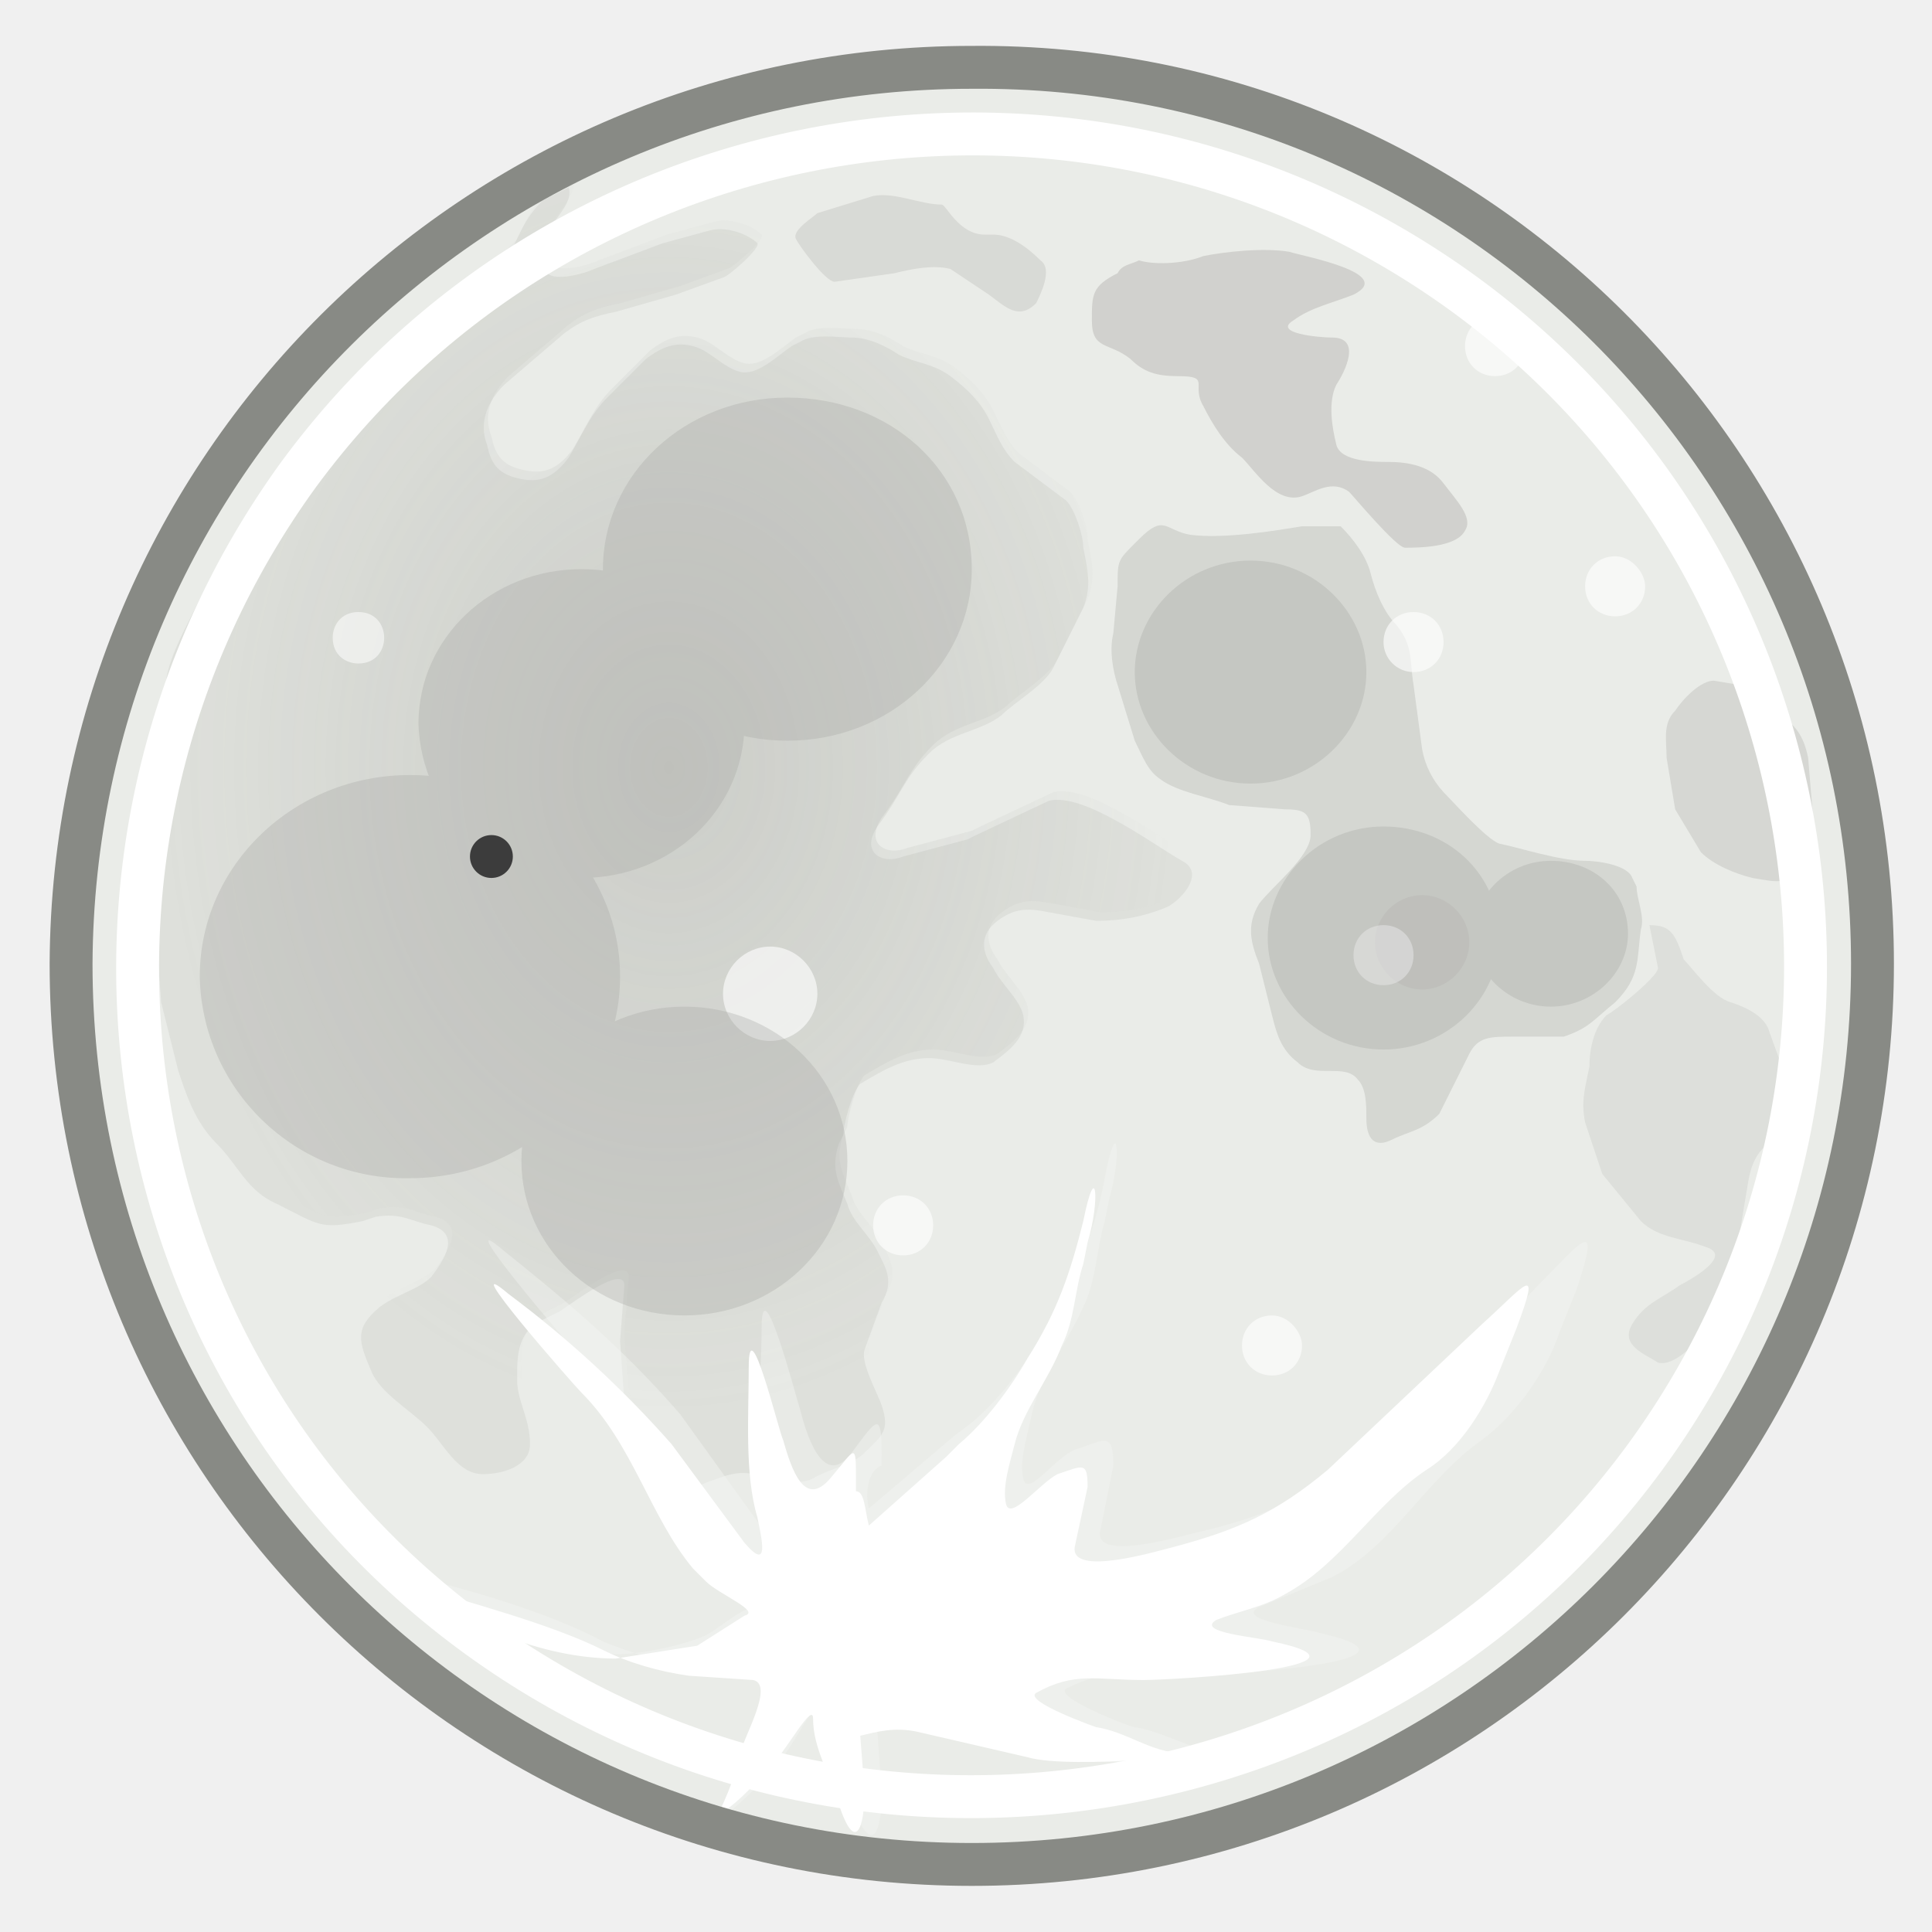
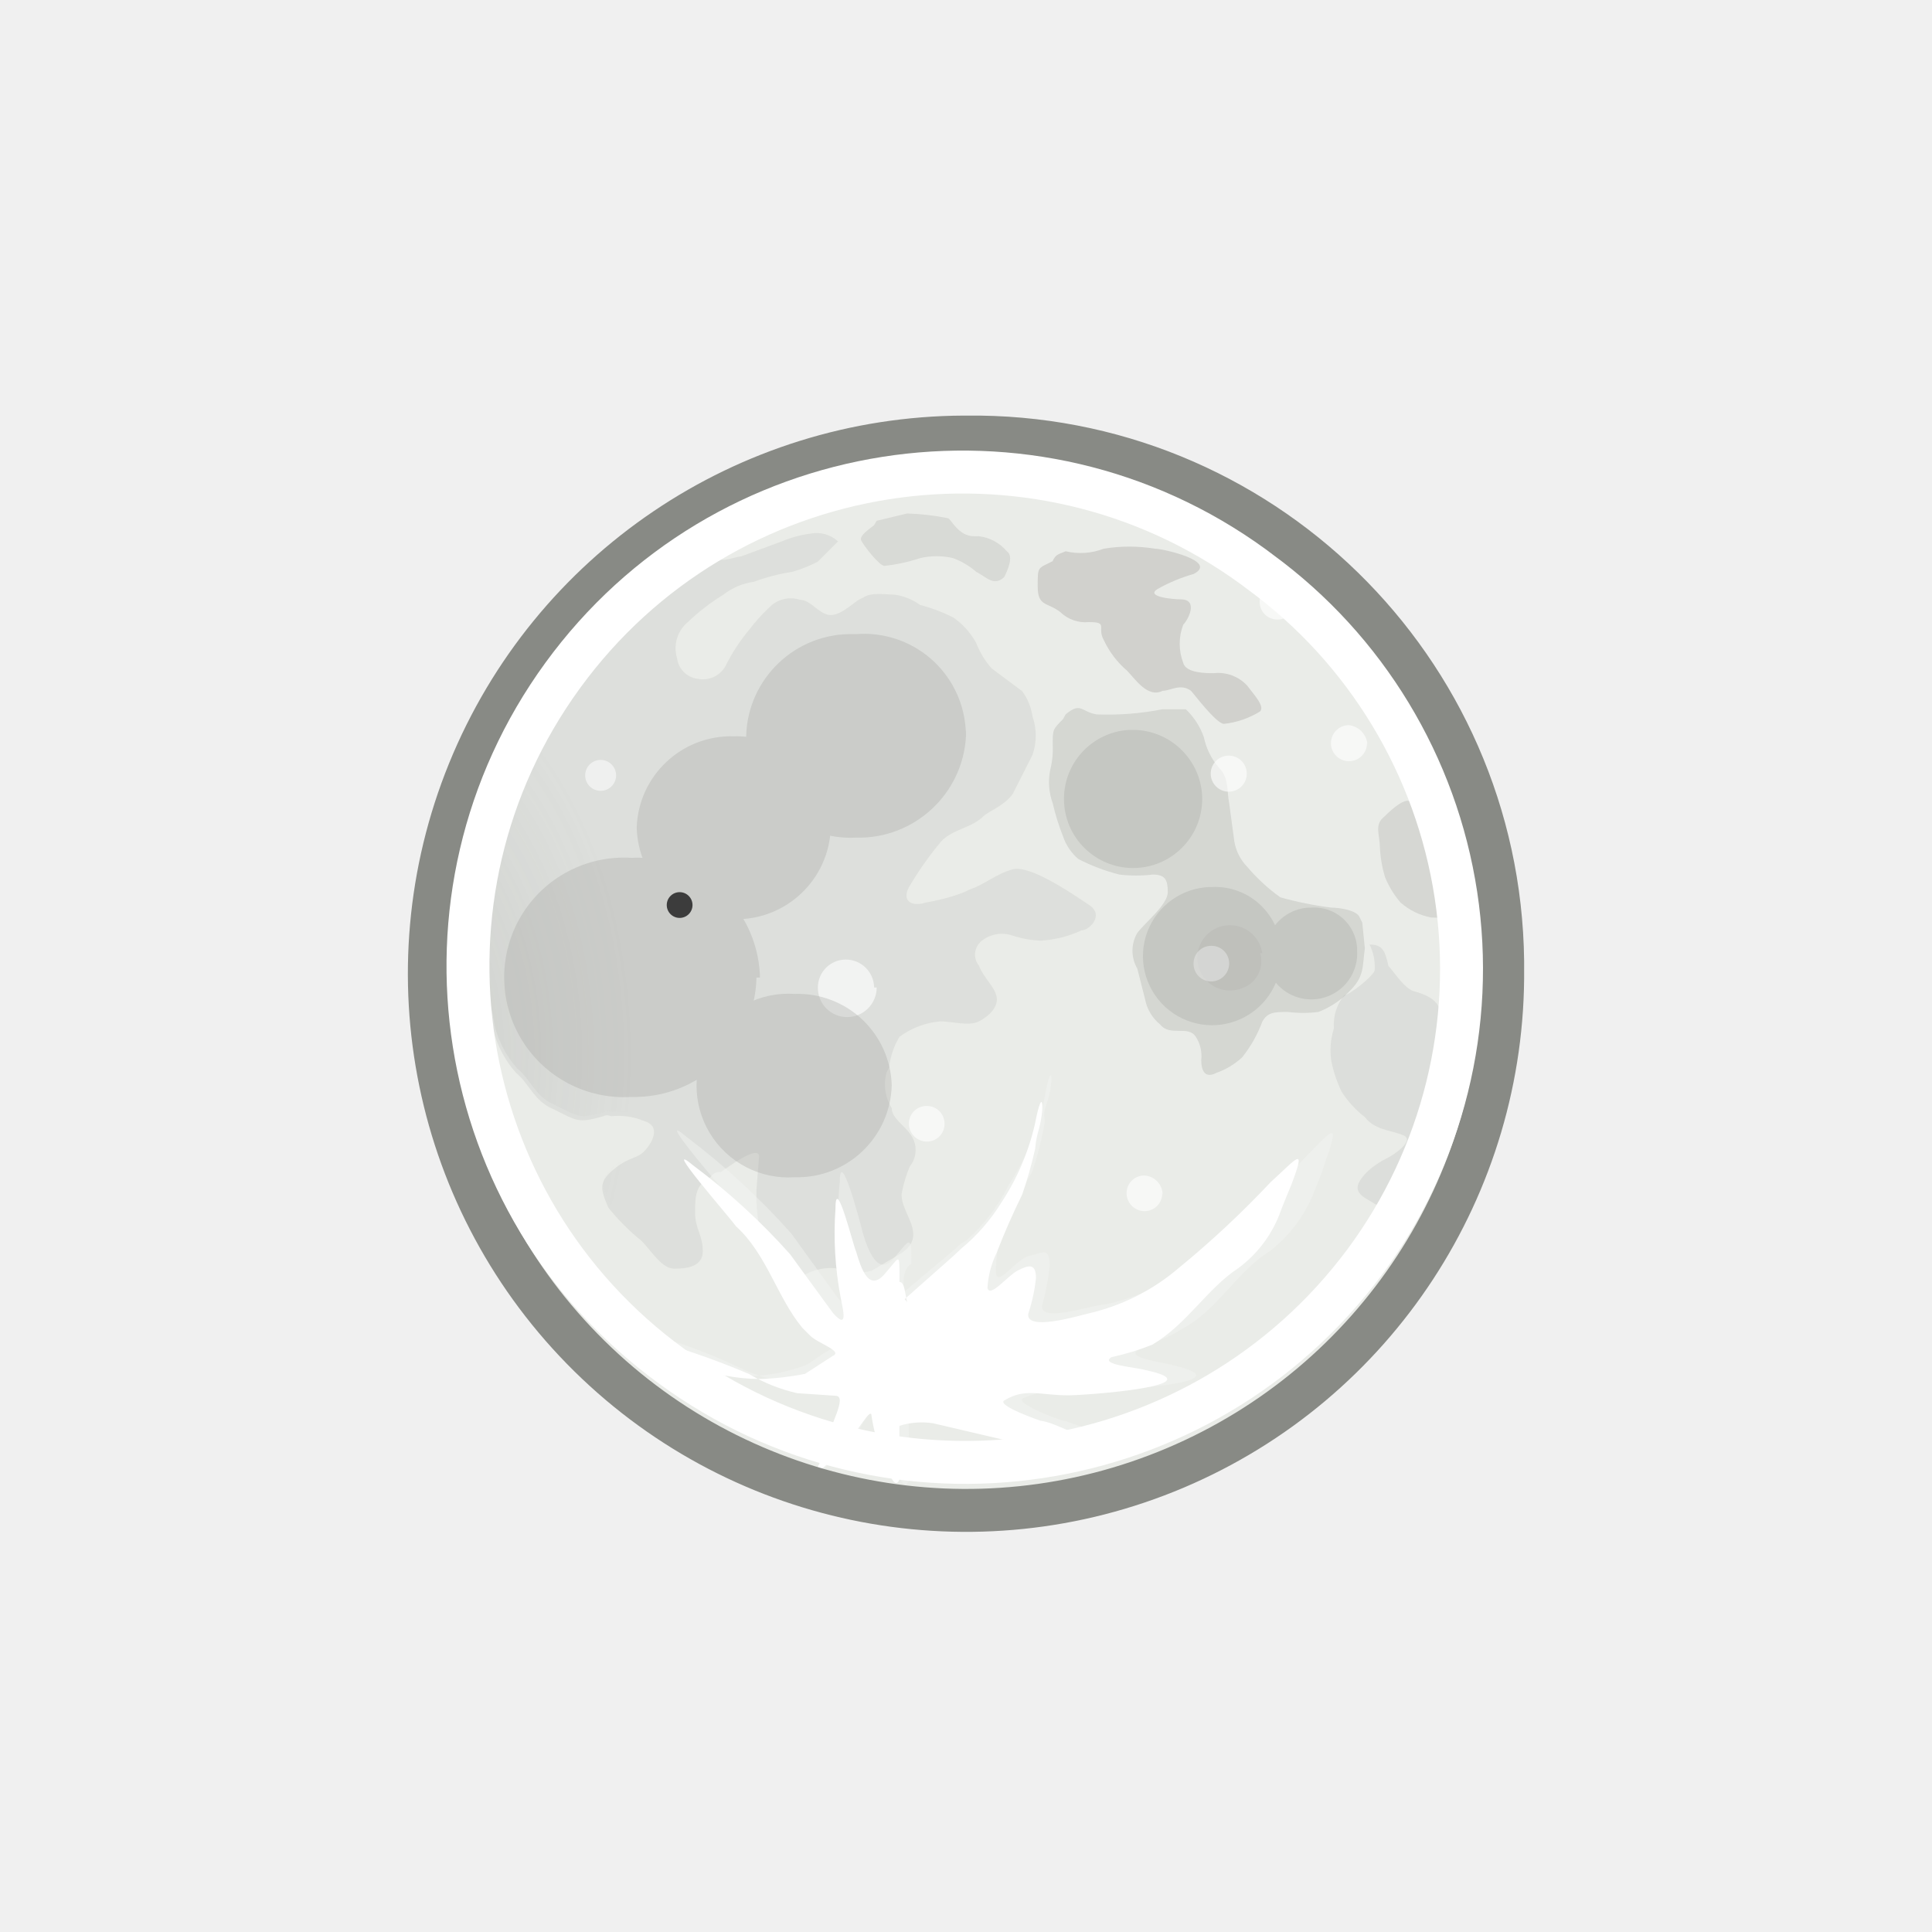
- <svg xmlns="http://www.w3.org/2000/svg" xml:space="preserve" id="svg1306" x="0" y="0" style="enable-background:new 0 0 45 45" version="1.1" viewBox="0 0 45 45">
-   <style>.st9{opacity:.617;fill:#fff;enable-background:new}.st15{fill:#a3a4a0}</style>
-   <g id="g7594" transform="matrix(.999 0 0 .999 -342.5 469.4)">
-     <path id="path7596" d="M386.5-447.6a21 21 0 0 1-42 0 21 21 0 0 1 42 0z" style="fill:#eaece8" />
-     <g id="g7598" transform="translate(37.1 -1.6)">
-       <path id="path7600" d="M319-463.9c.1.3-.2.6-.4.9-.3.4-.5.7-.1 1.1.2.2.9 0 1.1-.1l1.6-.6 1.1-.3c.4-.1.9.1 1.1.3.1.1-.7.8-.8.8l-1.1.4-1.4.4c-.5.1-.8.2-1.2.5l-1.4 1.2c-.4.4-.6.9-.4 1.4.1.5.3.7.8.8.5.1.8-.1 1.1-.5.3-.5.5-1 .9-1.4l.9-.9c.4-.3.7-.4 1.1-.3.4.1.7.5 1.1.6.4.1.9-.4 1.2-.6l.2-.1c.3-.2.9-.1 1.2-.1.4 0 .8.2 1.1.4.4.2.8.2 1.2.5.4.3.7.6.9 1 .2.4.3.7.6 1l1.2.9c.2.2.4.8.4 1.1.1.5.2.9 0 1.4l-.7 1.4c-.2.4-.9.8-1.2 1.1-.5.4-1.2.4-1.7.9-.6.6-.6.9-1.2 1.7-.4.6.1.9.6.7l1.5-.4.2-.1 1.7-.8c.8-.2 2.4 1 3.1 1.4.6.3-.1 1-.4 1.1-.5.2-1 .3-1.6.3l-1.1-.2c-.5-.1-.8-.1-1.2.2-.4.3-.4.7-.1 1.1.2.4.6.7.7 1.1.1.5-.3.8-.7 1.1-.4.2-1-.1-1.5-.1-.6 0-1.1.3-1.6.6-.2.2-.4 1-.4 1.2l-.1.2c-.2.6 0 .9.2 1.4.1.4.5.7.7 1.1.2.4.4.7.1 1.2l-.4 1.1c-.1.3.3 1 .4 1.3.2.6 0 .7-.4 1.1-.3.3-.9.4-1.2.6-.4.2-1.1 0-1.4-.1-.4-.1-.8.1-1.1.2-.5.2-.5.5-.9 0s-.7-1.1-.9-1.7l-.1-.2-.1-1.4.1-1.3c0-.5-1.2.4-1.5.6l-.4.2c-.6.3-.6.8-.6 1.4 0 .5.3.9.3 1.5 0 .5-.6.7-1.1.7-.6 0-.9-.7-1.3-1.1-.4-.4-1.1-.8-1.3-1.3-.3-.7-.4-1 .2-1.5.4-.3.9-.4 1.2-.7.3-.4.7-1 0-1.2-.5-.1-.7-.3-1.3-.2l-.3.1c-1 .2-1 .1-2-.4-.7-.3-.9-.9-1.4-1.4-.5-.5-.7-1.1-.9-1.7l-.4-1.6-.1-1.4-.1-1.4v-1.5l.1-1.5.2-1.4v-.1c0-.5.3-1.1.5-1.5l.6-1.2.7-1.1.9-1.2 1.7-1.8c.4-.3.6-.8 1-1.2l1.6-1.2 1.1-1.1c.2-.4.3-.7.7-1.1l.6-.3z" style="opacity:.106;fill-rule:evenodd;clip-rule:evenodd;fill:#787974;enable-background:new" />
-       <path id="path7602" d="M336.1-456c-.6.1-1.8.3-2.6.2-.6-.1-.6-.5-1.2.1l-.1.1c-.4.4-.4.4-.4 1l-.1 1.1c-.1.4 0 .9.1 1.2l.4 1.3c.2.4.3.7.6.9.4.3 1.1.4 1.6.6l1.3.1c.5 0 .6.1.6.6s-.9 1.2-1.2 1.6c-.3.5-.2.9 0 1.4l.3 1.2c.1.4.2.8.6 1.1.4.4 1.1 0 1.4.4.2.2.2.6.2.9 0 .5.2.7.6.5.4-.2.7-.2 1.1-.6l.7-1.4c.2-.4.5-.4 1-.4h1.2c.6-.2.7-.4 1.2-.8.6-.6.5-1 .6-1.7.1-.3-.1-.7-.1-1l-.1-.2c-.1-.3-.8-.4-1.1-.4-.6 0-1.5-.3-2-.4-.3-.1-1.1-1-1.3-1.2a2 2 0 0 1-.5-1l-.2-1.5c-.1-.6 0-.9-.4-1.4-.3-.3-.5-.8-.6-1.2-.1-.4-.4-.8-.7-1.1h-.9z" style="opacity:.189;fill-rule:evenodd;clip-rule:evenodd;fill:#787974;enable-background:new" />
-       <path id="path7604" d="M345.7-452.4c-.3 0-.7.4-.9.7-.3.3-.2.7-.2 1.1l.2 1.2.6 1c.3.3.8.5 1.2.6.6.1.9.2 1.2-.4.2-.4.2-.7.2-1.2l-.1-1.2c-.1-.5-.3-.8-.7-1a7 7 0 0 1-.9-.7l-.6-.1z" style="opacity:.183;fill-rule:evenodd;clip-rule:evenodd;fill:#787974;enable-background:new" />
-       <path id="path7606" d="m326-433.1 2-1.7.4-.3c.7-.6 1.3-1.4 1.7-2.2a9.5 9.5 0 0 0 1.4-3.5c.3-1.6.4-.5.1.5l-.1.5c-.2.7-.2 1.4-.5 2-.4.9-1 1.6-1.2 2.5-.1.5-.3 1.1-.2 1.5.1.5.8-.6 1.3-.7.6-.2.8-.4.8.4l-.3 1.5c-.2.8 2 .1 2.5 0 1.6-.4 2.6-.9 3.9-2 1.4-1.2 2.6-2.4 3.8-3.7 1-1 1.5-1.7.9.1l-.2.5-.2.5c-.3.9-1 1.9-1.8 2.5-1.3.9-2.1 2.5-3.5 3.2l-1.7.7c-.6.3 1.1.5 1.4.6 3.1.7-2.5 1-3.2 1-1.2 0-1.7-.2-2.7.3-.3.2 1.5.9 1.6.9.7.1 1.4.6 2.2.6 1.3 0-2.8.4-3.9.1l-2.9-.7c-.5-.1-1 0-1.4.1l.1 1.4c0 .9-.2 1.6-.7.3-.2-.7-.7-1.5-.7-2.2 0-.5-.6.7-.9 1.1a9 9 0 0 1-1.4 1.4l.6-1.5c.1-.5.9-1.7.4-1.9l-1.6-.1a9 9 0 0 1-2.2-.6c-1.3-.7-3.4-1.3-4.8-1.6-.1 0-2.3-2.3-.2-.3a8 8 0 0 0 5.3 2.2c.6 0 1.5-.2 2-.4.3-.1.8-.6 1.2-.7.4-.2-.6-.6-.9-.9l-.3-.4c-1.1-1.3-1.5-3.2-2.8-4.5-.2-.2-3.2-3.7-1.8-2.5 1.5 1.2 2.8 2.3 4.1 3.8l1.8 2.5c.6.8.5-.2.3-.7-.4-1.1-.2-2.7-.2-3.8 0-1.5.8 1.6.9 1.9.2.8.6 1.8 1.2 1s.7-1 .7.1v.2c-.3.1-.4.6-.3 1z" style="opacity:.472;fill-rule:evenodd;clip-rule:evenodd;fill:#f3f4f2;enable-background:new" />
-       <path id="path7608" d="m344.2-446.7.2 1c0 .2-1 1-1.2 1.1-.3.3-.4.8-.4 1.2-.1.5-.2.8-.1 1.3l.4 1.2.9 1.1c.4.4 1 .4 1.5.6.7.2-.4.8-.6.9-.4.3-.8.4-1.1.9-.3.5.3.7.6.9.4.1.9-.5 1.1-.7.2-.3.6-.7.6-1.1l.2-1.2.2-1.2c.1-.6.3-.8.7-1.1.3-.3.3-1 .2-1.3l-.4-1.1c-.1-.4-.6-.6-.9-.7-.4-.1-.9-.8-1.1-1-.2-.6-.3-.8-.8-.8z" style="opacity:.117;fill-rule:evenodd;clip-rule:evenodd;fill:#787974;enable-background:new" />
-       <path id="path7612" d="m324.8-463.3 1.3-.4c.5-.1 1.1.2 1.6.2.1 0 .4.7 1 .7h.2c.4 0 .8.3 1.1.6.3.2 0 .8-.1 1-.4.4-.7.1-1.1-.2l-.9-.6c-.4-.1-.9 0-1.3.1l-1.4.2c-.2 0-.8-.8-.9-1-.1-.2.4-.5.5-.6z" style="opacity:.2;fill-rule:evenodd;clip-rule:evenodd;fill:#938f8b;enable-background:new" />
-       <path id="path7614" d="M332.3-462.2c.3.1 1 .1 1.5-.1.5-.1 1.4-.2 2-.1.3.1 2.5.5 1.5 1-.5.2-1 .3-1.4.6-.5.3.6.4.9.4.7 0 .3.8.1 1.1-.2.4-.1 1 0 1.4.1.4.9.4 1.2.4.5 0 1 .1 1.3.5.3.4.7.8.5 1.1-.2.4-1.1.4-1.4.4-.2 0-1.2-1.2-1.3-1.3-.4-.3-.8 0-1.1.1-.6.2-1.1-.6-1.4-.9-.4-.3-.7-.8-.9-1.2-.3-.5.2-.7-.6-.7-.5 0-.8-.1-1.1-.4-.5-.4-.9-.2-.9-.9 0-.6 0-.8.6-1.1.1-.2.3-.2.5-.3z" style="opacity:.289;fill-rule:evenodd;clip-rule:evenodd;fill:#938f8b;enable-background:new" />
-       <radialGradient id="path7616_1_" cx="4979" cy="-3568.6" r="537.7" gradientTransform="matrix(.022 0 0 -.028 211.8 -550.3)" gradientUnits="userSpaceOnUse">
-         <stop offset="0" style="stop-color:#787974" />
-         <stop offset="1" style="stop-color:#787974;stop-opacity:0" />
-       </radialGradient>
-       <path id="path7616" d="M319.1-464.1c.1.3-.2.6-.4.9-.3.4-.5.7-.1 1.1.2.2.9 0 1.1-.1l1.6-.6 1.1-.3c.4-.1.9.1 1.1.3.1.1-.7.8-.8.8l-1.1.4-1.4.4c-.5.1-.8.2-1.2.5l-1.4 1.2c-.4.4-.6.9-.4 1.4.1.5.3.7.8.8.5.1.8-.1 1.1-.5.3-.5.5-1 .9-1.4l.9-.9c.4-.3.7-.4 1.1-.3.4.1.7.5 1.1.6.4.1.9-.4 1.2-.6l.2-.1c.3-.2.9-.1 1.2-.1.4 0 .8.2 1.1.4.4.2.8.2 1.2.5.4.3.7.6.9 1 .2.4.3.7.6 1l1.2.9c.2.2.4.8.4 1.1.1.5.2.9 0 1.4l-.7 1.4c-.2.4-.9.8-1.2 1.1-.5.4-1.2.4-1.7.9-.6.6-.6.9-1.2 1.7-.4.6.1.9.6.7l1.5-.4.2-.1 1.7-.8c.8-.2 2.4 1 3.1 1.4.6.3-.1 1-.4 1.1-.5.2-1 .3-1.6.3l-1.1-.2c-.5-.1-.8-.1-1.2.2-.4.3-.4.7-.1 1.1.2.4.6.7.7 1.1.1.5-.3.8-.7 1.1-.4.2-1-.1-1.5-.1-.6 0-1.1.3-1.6.6-.2.2-.4 1-.4 1.2l-.1.2c-.2.6 0 .9.2 1.4.1.4.5.7.7 1.1.2.4.4.7.1 1.2l-.4 1.1c-.1.3.3 1 .4 1.3.2.6 0 .7-.4 1.1-.3.3-.9.4-1.2.6-.4.2-1.1 0-1.4-.1-.4-.1-.8.1-1.1.2-.5.2-.5.5-.9 0s-.7-1.1-.9-1.7l-.1-.2-.1-1.4.1-1.3c0-.5-1.2.4-1.5.6l-.4.2c-.6.3-.6.8-.6 1.4 0 .5.3.9.3 1.5 0 .5-.6.7-1.1.7-.6 0-.9-.7-1.3-1.1-.4-.4-1.1-.8-1.3-1.3-.3-.7-.4-1 .2-1.5.4-.3.9-.4 1.2-.7.3-.4.7-1 0-1.2-.5-.1-.7-.3-1.3-.2l-.3.1c-1 .2-1 .1-2-.4-.7-.3-.9-.9-1.4-1.4-.5-.5-.7-1.1-.9-1.7l-.4-1.6-.1-1.4-.1-1.4v-1.5l.1-1.5.2-1.4v-.1c0-.5.3-1.1.5-1.5l.6-1.2.7-1.1.9-1.2 1.7-1.8c.4-.3.6-.8 1-1.2l1.6-1.2 1.1-1.1c.2-.4.3-.7.7-1.1l.6-.3z" style="opacity:.178;fill-rule:evenodd;clip-rule:evenodd;fill:url(#path7616_1_);enable-background:new" />
-       <path id="path7618" d="M324.8-445.1c0 .6-.5 1.1-1.1 1.1s-1.1-.5-1.1-1.1c0-.6.5-1.1 1.1-1.1s1.1.5 1.1 1.1z" class="st9" />
-       <path id="path7620" d="M314.7-453.4c0 .3-.2.6-.6.6-.3 0-.6-.2-.6-.6 0-.3.2-.6.6-.6.4 0 .6.3.6.6z" style="opacity:.544;fill:#fff;enable-background:new" />
-       <path id="path7622" d="M340-446.3c0 .6-.5 1.1-1.1 1.1s-1.1-.5-1.1-1.1c0-.6.5-1.1 1.1-1.1s1.1.5 1.1 1.1z" style="opacity:.544;fill:#c2c3be;enable-background:new" />
-       <path id="path7624" d="M332.1-430.4c0 .6-.5 1.1-1.1 1.1s-1.1-.5-1.1-1.1c0-.6.5-1.1 1.1-1.1s1.1.5 1.1 1.1z" style="opacity:.567;fill:#c2c3be;enable-background:new" />
-       <path id="path7626" d="M338.7-446c0 .4-.3.7-.7.7s-.7-.3-.7-.7c0-.4.3-.7.7-.7s.7.3.7.7z" class="st9" />
-       <path id="path7628" d="M325.8-429.7c0 .3-.2.6-.6.6-.3 0-.6-.2-.6-.6 0-.3.2-.6.6-.6.3 0 .6.3.6.6z" class="st9" />
-       <path id="path7630" d="M336.1-436.9c0 .4-.3.7-.7.7s-.7-.3-.7-.7c0-.4.3-.7.7-.7s.7.4.7.7z" class="st9" />
-       <path id="path7632" d="M344.1-454.6c0 .4-.3.7-.7.7s-.7-.3-.7-.7c0-.4.3-.7.7-.7s.7.4.7.7z" class="st9" />
-       <path id="path7634" d="M339.4-453.3c0 .4-.3.7-.7.7a.7.7 0 0 1-.7-.7c0-.4.3-.7.7-.7.4 0 .7.3.7.7z" class="st9" />
-       <path id="path7636" d="M341.3-460.2c0 .4-.3.7-.7.7s-.7-.3-.7-.7c0-.4.3-.7.7-.7s.7.3.7.7z" class="st9" />
-       <path id="path7638" d="M327.5-439.7c0 .4-.3.7-.7.7s-.7-.3-.7-.7c0-.4.3-.7.7-.7s.7.3.7.7z" class="st9" />
-       <path id="path7640" d="m326-432.7 1.8-1.6.3-.3c.6-.5 1.2-1.3 1.6-2 .7-1.1 1-2 1.3-3.2.3-1.5.4-.5.1.5l-.1.5c-.2.6-.2 1.3-.5 1.9-.3.8-.9 1.5-1.1 2.3-.1.4-.3 1-.2 1.4.1.4.8-.5 1.2-.7.6-.2.7-.3.7.3l-.3 1.4c-.1.7 1.9.1 2.3 0 1.5-.4 2.4-.8 3.6-1.8l3.6-3.4c1-.9 1.4-1.5.8.1l-.2.5-.2.5c-.3.8-.9 1.8-1.7 2.3-1.2.8-2 2.2-3.3 2.9-.5.3-1.1.4-1.6.6-.5.3 1 .4 1.3.5 2.9.6-2.3.9-3 .9-1.1 0-1.6-.2-2.5.3-.3.2 1.4.8 1.4.8.7.1 1.3.6 2 .6 1.2 0-2.6.4-3.6.1l-2.6-.6c-.5-.1-.9 0-1.3.1l.1 1.3c0 .8-.2 1.5-.6.3-.2-.7-.6-1.3-.6-2 0-.4-.6.7-.9 1-.4.5-1.1 1.2-1.3 1.2 0 0 .4-.8.5-1.4.1-.4.8-1.6.3-1.7l-1.5-.1c-.7-.1-1.4-.3-2-.6-1.2-.6-3.1-1.1-4.4-1.5-.1 0-2.1-2.1-.2-.3 1.2 1.2 3.2 2 4.9 2l1.9-.3 1.1-.7c.4-.1-.6-.5-.9-.8l-.3-.3c-1-1.2-1.4-2.9-2.6-4.1-.2-.2-3-3.4-1.7-2.3a25 25 0 0 1 3.8 3.5l1.7 2.3c.6.7.4-.1.3-.6-.3-1-.2-2.4-.2-3.5 0-1.4.7 1.5.8 1.7.2.7.5 1.6 1.1.9.6-.7.6-.9.6.1v.2c.2 0 .2.4.3.8z" style="fill-rule:evenodd;clip-rule:evenodd;fill:#fff" />
-       <g id="g7642" style="opacity:.317" transform="translate(461.7 -517.2)">
-         <path id="path7644" d="M-124.1 64.6c0 1.4-1.2 2.6-2.7 2.6-1.5 0-2.7-1.2-2.7-2.6s1.2-2.6 2.7-2.6c1.5 0 2.7 1.2 2.7 2.6z" class="st15" />
-         <path id="path7646" d="M-121 70.8c0 1.4-1.2 2.6-2.7 2.6s-2.7-1.2-2.7-2.6c0-1.4 1.2-2.6 2.7-2.6s2.7 1.1 2.7 2.6z" class="st15" />
-         <path id="path7648" d="M-118 70.7c0 .9-.8 1.7-1.8 1.7s-1.8-.8-1.8-1.7.8-1.7 1.8-1.7 1.8.7 1.8 1.7z" class="st15" />
-         <path id="path7651" d="M-133.3 62.2c0 2.2-1.9 4-4.3 4s-4.3-1.8-4.3-4 1.9-4 4.3-4 4.3 1.7 4.3 4z" class="st15" />
-         <path id="path7653" d="M-141.5 71.7c0 2.6-2.2 4.7-4.9 4.7a4.8 4.8 0 0 1-4.9-4.7c0-2.6 2.2-4.7 4.9-4.7s4.9 2.1 4.9 4.7z" class="st15" />
-         <path id="path7655" d="M-136.2 76c0 2-1.7 3.6-3.8 3.6s-3.8-1.6-3.8-3.6 1.7-3.6 3.8-3.6 3.8 1.6 3.8 3.6z" class="st15" />
-         <path id="path7657" d="M-138.6 65.8c0 2-1.7 3.6-3.8 3.6a3.7 3.7 0 0 1-3.8-3.6c0-2 1.7-3.6 3.8-3.6 2.1 0 3.8 1.6 3.8 3.6z" class="st15" />
-       </g>
-       <path id="path7659" d="M327.1-430.8a1 1 0 0 1-2 0c0-.5.5-1 1-1 .6 0 1 .4 1 1z" style="fill:#fff" />
-     </g>
-     <path id="path7661" d="M386.5-447.4a21 21 0 0 1-42 0 21 21 0 0 1 21-20.9c11.6-.1 21 9.3 21 20.9z" style="fill:none;stroke:#888a85;stroke-width:1;stroke-miterlimit:5.539" />
-     <path id="path7663" d="M377-463a19.4 19.4 0 0 1 4.2 27.1c-6.3 8.6-18.5 10.5-27.2 4.2s-10.5-18.4-4.2-27.1A19.5 19.5 0 0 1 377-463z" style="fill:none;stroke:#fff;stroke-width:1;stroke-linecap:square;stroke-miterlimit:5.257" />
-     <circle cx="354.3" cy="-449.9" r=".5" style="fill:#3c3c3c" />
+ <svg xmlns="http://www.w3.org/2000/svg" viewBox="0 0 45 45">
+   <defs>
+     <style>.a{fill:#eaece8;}.b,.c,.d,.f{fill:#787974;}.b,.c,.d,.e,.f,.g,.h,.i,.n{fill-rule:evenodd;}.b{opacity:0.11;}.b,.c,.d,.e,.f,.g,.h,.i,.j,.k,.l,.m{isolation:isolate;}.c{opacity:0.19;}.d,.i{opacity:0.18;}.e{fill:#f3f4f2;opacity:0.47;}.f{opacity:0.12;}.g,.h{fill:#938f8b;}.g{opacity:0.2;}.h{opacity:0.29;}.i{fill:url(#a);}.j,.k,.n,.q{fill:#fff;}.j{opacity:0.62;}.k,.l{opacity:0.54;}.l,.m{fill:#c2c3be;}.m{opacity:0.57;}.o{opacity:0.32;}.p{fill:#a3a4a0;}.r,.s{fill:none;}.r{stroke:#888a85;stroke-miterlimit:5.53;}.s{stroke:#fff;stroke-linecap:square;stroke-miterlimit:5.25;}.t{fill:#3c3c3c;}</style>
+     <radialGradient id="a" cx="12655.45" cy="-3326.84" r="320.06" gradientTransform="matrix(0.02, 0, 0, -0.03, -244.76, -75.24)" gradientUnits="userSpaceOnUse">
+       <stop offset="0" stop-color="#787974" />
+       <stop offset="1" stop-color="#787974" stop-opacity="0" />
+     </radialGradient>
+   </defs>
+   <path class="a" d="M35,22.44A12.5,12.5,0,1,1,22.5,10,12.47,12.47,0,0,1,35,22.44Z" />
+   <path class="b" d="M16.9,11.84c.06.17-.11.35-.23.53s-.3.41,0,.59c.06.18.47,0,.59,0l.95-.35a2.48,2.48,0,0,1,.66-.18.74.74,0,0,1,.65.18l-.47.47a3.13,3.13,0,0,1-.6.24,4.63,4.63,0,0,0-.89.23,1.5,1.5,0,0,0-.71.3,4.94,4.94,0,0,0-.84.65.79.79,0,0,0-.24.83.55.55,0,0,0,.48.48.6.6,0,0,0,.65-.3,4.23,4.23,0,0,1,.54-.83,4.29,4.29,0,0,1,.54-.59.69.69,0,0,1,.65-.12c.24,0,.42.3.66.35s.53-.23.71-.35l.12-.06c.18-.12.53-.06.71-.06a1.31,1.31,0,0,1,.6.24,3.94,3.94,0,0,1,.77.29,1.72,1.72,0,0,1,.54.6,1.91,1.91,0,0,0,.36.59l.71.53a1.32,1.32,0,0,1,.24.59,1.36,1.36,0,0,1,0,.89l-.42.83c-.12.3-.59.48-.71.59-.3.3-.72.3-1,.6a7.85,7.85,0,0,0-.71,1c-.24.36,0,.54.36.42a4.69,4.69,0,0,0,.89-.24l.12-.06c.36-.12.59-.35,1-.47s1.43.59,1.79.83,0,.59-.18.59a2.61,2.61,0,0,1-.95.24,2.41,2.41,0,0,1-.66-.12.76.76,0,0,0-.71.12.41.41,0,0,0-.07.58h0c.12.3.35.47.41.71s-.17.47-.41.59-.6,0-.9,0a1.85,1.85,0,0,0-.95.36,1.76,1.76,0,0,0-.24.71l-.06.12a1.05,1.05,0,0,0,.12.83c0,.23.3.41.42.59a.61.61,0,0,1,0,.77,3.09,3.09,0,0,0-.18.59c-.06.24.18.59.24.83s0,.42-.24.59l-.71.42a1.35,1.35,0,0,1-.84-.06,1.22,1.22,0,0,0-.65.12c-.3.12-.3.29-.54,0a3.36,3.36,0,0,1-.53-1l-.06-.12a3.82,3.82,0,0,1-.06-.83l.06-.77c0-.29-.72.24-.89.36a.24.24,0,0,0-.24.12c-.36.17-.36.47-.36.83s.18.53.18.89-.36.41-.66.41-.53-.41-.77-.65a5.1,5.1,0,0,1-.77-.77c-.18-.42-.24-.59.12-.89s.53-.24.71-.42.42-.59,0-.71a1.56,1.56,0,0,0-.77-.11.19.19,0,0,0-.18,0c-.6.17-.6.11-1.19-.18-.42-.18-.54-.59-.84-.83a2.4,2.4,0,0,1-.53-1L11.25,23a3.82,3.82,0,0,1-.06-.83l-.06-.83v-.88l.06-.89a3.87,3.87,0,0,1,.12-.83v-.06a2.29,2.29,0,0,1,.3-.89,6.67,6.67,0,0,1,.35-.71,4,4,0,0,1,.42-.65l.54-.71,1-1.07a6.17,6.17,0,0,0,.59-.71l1-.65a3.65,3.65,0,0,0,.59-.65,2.07,2.07,0,0,1,.48-.66Z" />
+   <path class="c" d="M27.08,16.52a6.67,6.67,0,0,1-1.54.12c-.36-.06-.36-.3-.72,0l-.06.11c-.24.24-.24.24-.24.6a2,2,0,0,1-.06.59,1.44,1.44,0,0,0,.06.77,5.28,5.28,0,0,0,.24.77,1.18,1.18,0,0,0,.36.53,4.54,4.54,0,0,0,.95.36,3.39,3.39,0,0,0,.78,0c.29,0,.35.12.35.41s-.53.71-.71.95a.82.82,0,0,0,0,.83l.18.71a1,1,0,0,0,.35.59c.24.3.66,0,.84.3a.83.83,0,0,1,.12.53c0,.3.12.42.35.3a1.75,1.75,0,0,0,.6-.36,3,3,0,0,0,.47-.83c.12-.23.3-.23.6-.23a2.81,2.81,0,0,0,.71,0,2,2,0,0,0,.72-.48c.36-.35.3-.59.36-1l-.06-.6-.06-.12c-.06-.17-.48-.23-.66-.23a8.09,8.09,0,0,1-1.19-.24,4.3,4.3,0,0,1-.77-.71,1.11,1.11,0,0,1-.3-.59l-.12-.89c-.06-.3,0-.59-.24-.83a1.58,1.58,0,0,1-.35-.71,1.66,1.66,0,0,0-.42-.65Z" />
+   <path class="d" d="M32.8,18.65c-.18,0-.42.24-.6.41s-.06.42-.06.66a2.85,2.85,0,0,0,.12.71,2.13,2.13,0,0,0,.36.59,1.49,1.49,0,0,0,.71.35c.36,0,.54.12.72-.23a1.44,1.44,0,0,0,.06-.71,2.8,2.8,0,0,0-.06-.71.78.78,0,0,0-.42-.6,4.13,4.13,0,0,1-.59-.41.8.8,0,0,0-.3-.06Z" />
+   <path class="e" d="M21.07,30.08l1.19-1a.69.69,0,0,1,.24-.18,4.3,4.3,0,0,0,1-1.31,5.76,5.76,0,0,0,.84-2.07c.17-.95.23-.29,0,.3a.58.58,0,0,0,0,.29,8,8,0,0,1-.3,1.19,9.19,9.19,0,0,0-.72,1.48,2.7,2.7,0,0,0-.12.89c.06.29.48-.36.78-.42s.47-.23.47.24a5.38,5.38,0,0,1-.17.89c-.12.47,1.19,0,1.48,0a5.14,5.14,0,0,0,2.33-1.19A25.92,25.92,0,0,0,30.36,27c.59-.59.89-1,.53,0l-.12.36-.12.29a3.25,3.25,0,0,1-1.07,1.49c-.77.47-1.25,1.42-2.08,1.83-.36.24-.71.3-1,.48s.65.29.83.35c1.79.42-1.49.59-1.9.59a2.85,2.85,0,0,0-1.61.18c-.18.12.89.53,1,.53a7.73,7.73,0,0,0,1.31.36,7.89,7.89,0,0,1-2.32,0L22,33.1a1.94,1.94,0,0,0-.83,0,3.82,3.82,0,0,0,.06.83c0,.6-.12,1-.42.18a6,6,0,0,1-.41-1.24c0-.3-.36.41-.54.65a6.51,6.51,0,0,1-.83.83l.35-.89c.12-.3.54-1,.24-1.13s-.59,0-.95-.06a5.4,5.4,0,0,1-1.31-.35,12.48,12.48,0,0,0-2.86-1s-1.37-1.36-.12-.18a4.74,4.74,0,0,0,3.16,1.31,4,4,0,0,0,1.19-.24c.18-.06.48-.36.71-.41s-.35-.36-.53-.54a1,1,0,0,1-.18-.23c-.6-.77-.89-1.9-1.67-2.67-.12-.12-1.9-2.19-1.07-1.48a16.78,16.78,0,0,1,2.44,2.25l1.07,1.48c.36.47.3-.12.18-.41a7.14,7.14,0,0,1-.12-2.26c0-.88.48.95.54,1.19.12.41.36,1,.71.59s.42-.59.42,0v.12C21.07,29.49,21,29.85,21.07,30.08Z" />
+   <path class="f" d="M31.9,22a1.18,1.18,0,0,1,.12.59c0,.12-.59.59-.71.59a1.08,1.08,0,0,0-.24.77,1.67,1.67,0,0,0-.06.77,3,3,0,0,0,.24.71,2.35,2.35,0,0,0,.54.59c.23.3.59.3.89.42s-.24.47-.36.53-.47.24-.65.54.18.41.35.53.54-.3.6-.42S33,27.24,33,27l.11-.71a2.85,2.85,0,0,1,.12-.71.84.84,0,0,1,.42-.65.88.88,0,0,0,.12-.77l-.24-.65c-.06-.24-.36-.36-.59-.42s-.48-.47-.6-.59C32.26,22.14,32.2,22,31.9,22Z" />
+   <path class="g" d="M20.42,12.13l.71-.17a5.66,5.66,0,0,1,.95.11c.06,0,.24.42.6.42h.12a1,1,0,0,1,.65.35c.18.12,0,.48-.06.6-.24.23-.41,0-.65-.12A1.76,1.76,0,0,0,22.2,13a1.67,1.67,0,0,0-.77,0,4,4,0,0,1-.83.18c-.12,0-.48-.47-.54-.59s.24-.3.3-.36Z" />
+   <path class="h" d="M24.82,12.84a1.5,1.5,0,0,0,.89-.06,3.68,3.68,0,0,1,1.19,0c.18,0,1.49.29.9.59a3.83,3.83,0,0,0-.84.35c-.29.18.36.24.54.24.42,0,.18.47.06.59a1.24,1.24,0,0,0,0,.89c.06.24.54.24.71.24a.92.92,0,0,1,.78.29c.18.24.41.48.3.6a2,2,0,0,1-.84.29c-.18,0-.71-.71-.77-.77-.24-.18-.48,0-.66,0-.35.18-.65-.29-.83-.47a2.1,2.1,0,0,1-.54-.71c-.17-.3.12-.42-.35-.42a.84.84,0,0,1-.66-.23c-.3-.24-.53-.12-.53-.6s0-.41.35-.59C24.58,12.9,24.7,12.9,24.82,12.84Z" />
+   <path class="i" d="M17,11.72c.06.18-.11.35-.23.53s-.3.42,0,.59c.06.18.47,0,.59,0l.95-.35a2.48,2.48,0,0,1,.66-.18.77.77,0,0,1,.65.18l-.47.47a3.13,3.13,0,0,1-.6.24,3.86,3.86,0,0,0-.89.24,1.47,1.47,0,0,0-.72.29,5.65,5.65,0,0,0-.83.71.79.79,0,0,0-.24.83.55.55,0,0,0,.48.48.6.6,0,0,0,.65-.3,4.5,4.5,0,0,1,.6-.83A3.87,3.87,0,0,1,18,14a.69.69,0,0,1,.65-.12c.24,0,.42.3.66.36s.59-.24.71-.36l.12-.06a1.49,1.49,0,0,1,.71-.06,1.29,1.29,0,0,1,.66.24,3.41,3.41,0,0,1,.71.29,1.72,1.72,0,0,1,.6.6,1.91,1.91,0,0,0,.29.59c.18.18.6.35.72.53a1.31,1.31,0,0,1,.24.6,1.33,1.33,0,0,1,0,.88l-.42.83c-.12.3-.54.48-.71.6-.3.29-.72.29-1,.59a7.31,7.31,0,0,0-.71,1c-.24.35.06.53.36.41a4.69,4.69,0,0,0,.89-.24l.12-.06,1-.47c.48-.12,1.43.59,1.85.83s-.06.59-.24.59a2.61,2.61,0,0,1-.95.24,2,2,0,0,1-.6-.12.77.77,0,0,0-.77.12.4.4,0,0,0,0,.58h0c.06.3.29.47.35.71s-.17.48-.41.59-.6,0-.9,0a1.85,1.85,0,0,0-.95.36,1.81,1.81,0,0,0-.24.71v.12a1,1,0,0,0,.06.83c.06.24.3.41.42.59a.7.7,0,0,1,.06.77,3.32,3.32,0,0,0-.24.59,4.13,4.13,0,0,0,.24.83c.12.36,0,.42-.24.6l-.71.41a1.35,1.35,0,0,1-.84-.06,1.2,1.2,0,0,0-.59.12c-.36.12-.36.3-.6,0a3.36,3.36,0,0,1-.53-1v-.12a3.87,3.87,0,0,1-.12-.83l.06-.77c0-.29-.72.24-.89.36,0,0-.18,0-.24.12-.36.18-.36.47-.36.83s.18.53.18.89-.36.41-.6.41-.59-.41-.83-.65a4.67,4.67,0,0,1-.77-.77c-.18-.42-.24-.59.12-.89s.59-.24.71-.41.42-.6,0-.72a1.56,1.56,0,0,0-.77-.11.19.19,0,0,0-.18,0c-.6.17-.6.11-1.19-.18-.42-.18-.54-.59-.84-.83a2.4,2.4,0,0,1-.53-1,5.75,5.75,0,0,0-.24-1,3.84,3.84,0,0,1,0-.83l-.12-.82v-.89l.06-.89a3.87,3.87,0,0,1,.12-.83v-.06a2.19,2.19,0,0,1,.3-.89,6.67,6.67,0,0,1,.35-.71,4,4,0,0,1,.42-.65l.6-.71,1-1.07a6.17,6.17,0,0,0,.59-.71l1-.71a3.65,3.65,0,0,0,.65-.59,1.89,1.89,0,0,1,.42-.71A2.31,2.31,0,0,0,17,11.72Z" />
+   <path class="j" d="M20.42,23a.69.69,0,0,1-.69.69.68.68,0,0,1-.68-.69h0a.65.65,0,0,1,.65-.65.66.66,0,0,1,.66.65Z" />
+   <path class="k" d="M14.35,18.06a.36.36,0,0,1-.72,0h0a.36.36,0,0,1,.72,0Z" />
+   <path class="l" d="M29.35,22.2a.66.66,0,0,1-.43.82.76.76,0,1,1,.48-.82h0Z" />
+   <path class="m" d="M24.7,31.68a.65.65,0,0,1-.65.65.65.65,0,1,1,0-1.3A.65.65,0,0,1,24.7,31.68Z" />
+   <path class="j" d="M28.63,22.44a.42.42,0,0,1-.42.42.41.41,0,0,1-.41-.42h0a.41.41,0,0,1,.41-.41.41.41,0,0,1,.42.41ZM21,32a.39.39,0,0,1-.77,0,.36.36,0,0,1,.36-.36A.41.41,0,0,1,21,32Zm6.07-4.21a.41.41,0,0,1-.41.42.42.42,0,0,1-.42-.42.41.41,0,0,1,.42-.41h0A.45.45,0,0,1,27.08,27.83Zm4.77-10.48a.42.42,0,0,1-.84,0h0a.42.42,0,0,1,.42-.42h0A.49.49,0,0,1,31.85,17.35Zm-2.8.71a.42.42,0,0,1-.84,0h0a.42.42,0,0,1,.84,0Zm1.13-4a.41.41,0,0,1-.42.41.41.41,0,0,1-.41-.41.41.41,0,0,1,.41-.42A.42.42,0,0,1,30.18,14ZM22,26.17a.41.41,0,0,1-.41.42.42.42,0,0,1-.42-.42.41.41,0,0,1,.42-.41A.41.41,0,0,1,22,26.17Z" />
+   <path class="n" d="M21.07,30.26l1.13-1,.18-.17A4.37,4.37,0,0,0,23.33,28a5.56,5.56,0,0,0,.78-1.84c.18-.94.24-.35.06.24a2.25,2.25,0,0,0-.06.36,9.82,9.82,0,0,1-.3,1.06c-.22.45-.42.9-.6,1.37A2.11,2.11,0,0,0,23,30c.06.24.47-.29.71-.41s.42-.18.42.18a4,4,0,0,1-.18.83c-.06.41,1.13.06,1.37,0a4.92,4.92,0,0,0,2.14-1.07,22.37,22.37,0,0,0,2.14-2c.6-.54.84-.89.48.06l-.12.29-.12.3a2.84,2.84,0,0,1-1,1.36c-.72.47-1.19,1.3-2,1.78a5.82,5.82,0,0,1-.95.29c-.3.18.6.24.78.3,1.72.36-1.37.59-1.79.59-.65,0-1-.18-1.49.12-.18.12.84.47.84.47.41.06.77.36,1.19.36.71,0-1.55.24-2.15.06l-1.54-.36a1.72,1.72,0,0,0-.78.06,3.29,3.29,0,0,0,.06.77c0,.48-.12.89-.36.18a4.45,4.45,0,0,1-.35-1.18c0-.24-.36.41-.54.59s-.59.71-.77.71a3.42,3.42,0,0,0,.3-.77c0-.24.47-1,.17-1l-.89-.06A3.88,3.88,0,0,1,17.44,32a18.8,18.8,0,0,0-2.62-.89s-1.19-1.24-.12-.18a4.45,4.45,0,0,0,3,1.19A6.46,6.46,0,0,0,18.75,32l.65-.42c.24-.11-.35-.29-.53-.47l-.18-.18c-.59-.71-.83-1.72-1.55-2.37-.12-.18-1.78-2.07-1-1.42a15.3,15.3,0,0,1,2.26,2.07l1,1.37c.36.41.24-.06.18-.36a8,8,0,0,1-.12-2.07c0-.83.42.89.48,1,.12.41.3.94.66.53s.35-.53.35.06v.12c.12,0,.12.23.18.47Z" />
+   <g class="o">
+     <path class="p" d="M28,18.53A1.61,1.61,0,1,1,26.31,17h.06A1.62,1.62,0,0,1,28,18.53Zm1.84,3.67a1.61,1.61,0,1,1-1.66-1.54h.05a1.54,1.54,0,0,1,1.61,1.48Z" />
+     <path class="p" d="M31.61,22.14a1.07,1.07,0,1,1-1.13-1h.06a1,1,0,0,1,1.07.94Zm-9.11-5a2.5,2.5,0,0,1-2.56,2.37,2.44,2.44,0,0,1-2.56-2.31v-.06a2.44,2.44,0,0,1,2.5-2.37h.06a2.37,2.37,0,0,1,2.55,2.18A1.28,1.28,0,0,1,22.5,17.11Zm-4.88,5.63a2.85,2.85,0,0,1-2.92,2.78h0a2.79,2.79,0,1,1,0-5.57h0a2.87,2.87,0,0,1,3,2.72v.07Z" />
+     <path class="p" d="M20.77,25.28a2.2,2.2,0,0,1-2.26,2.14h0a2.14,2.14,0,1,1,0-4.27h0a2.19,2.19,0,0,1,2.26,2.13Zm-1.42-6a2.2,2.2,0,0,1-2.26,2.13h0a2.19,2.19,0,0,1-2.26-2.13h0a2.2,2.2,0,0,1,2.26-2.13h0a2.21,2.21,0,0,1,2.27,2.13Z" />
  </g>
+   <path class="q" d="M21.73,31.39a.6.6,0,0,1-.6.59.6.6,0,0,1,0-1.19A.6.6,0,0,1,21.73,31.39Z" />
+   <path class="r" d="M35,22.56A12.5,12.5,0,1,1,22.44,10.18h.06A12.35,12.35,0,0,1,35,22.38Z" />
+   <path class="s" d="M29.35,13.32a11.46,11.46,0,0,1,2.44,16.07,11.59,11.59,0,0,1-16.15,2.43A11.51,11.51,0,0,1,29.19,13.2Z" />
+   <circle class="t" cx="15.83" cy="21.08" r="0.3" />
</svg>
